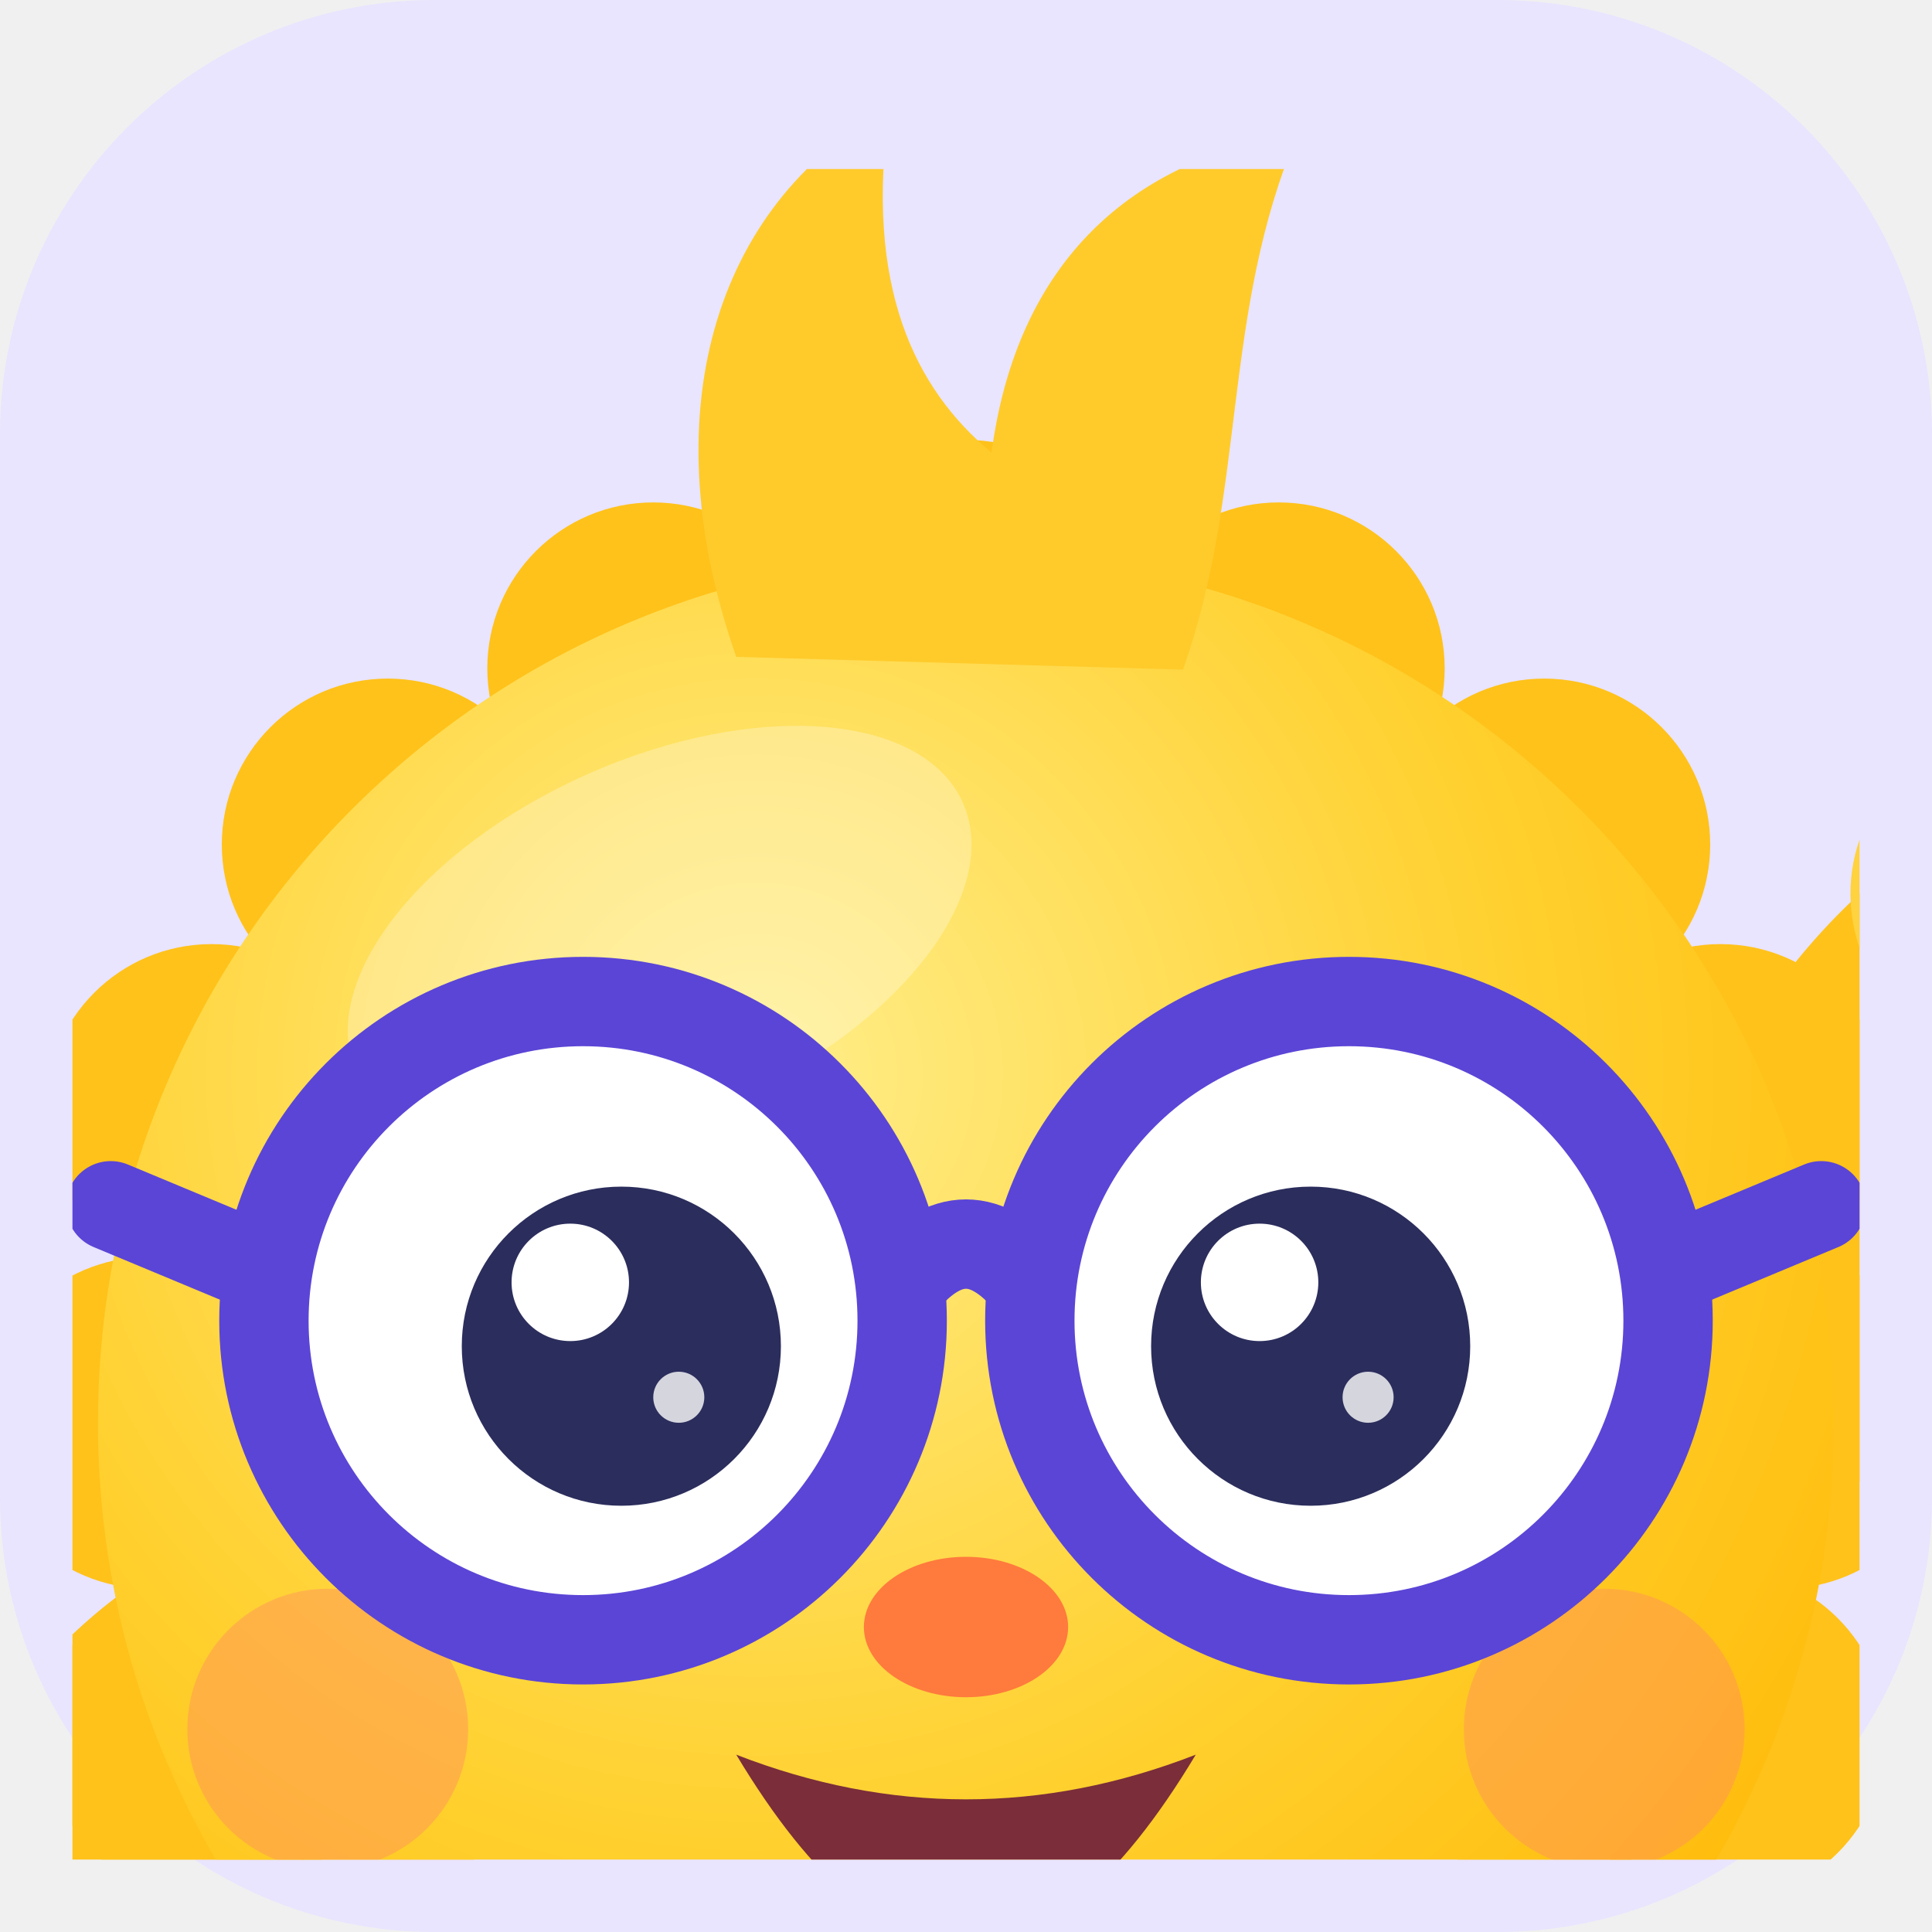
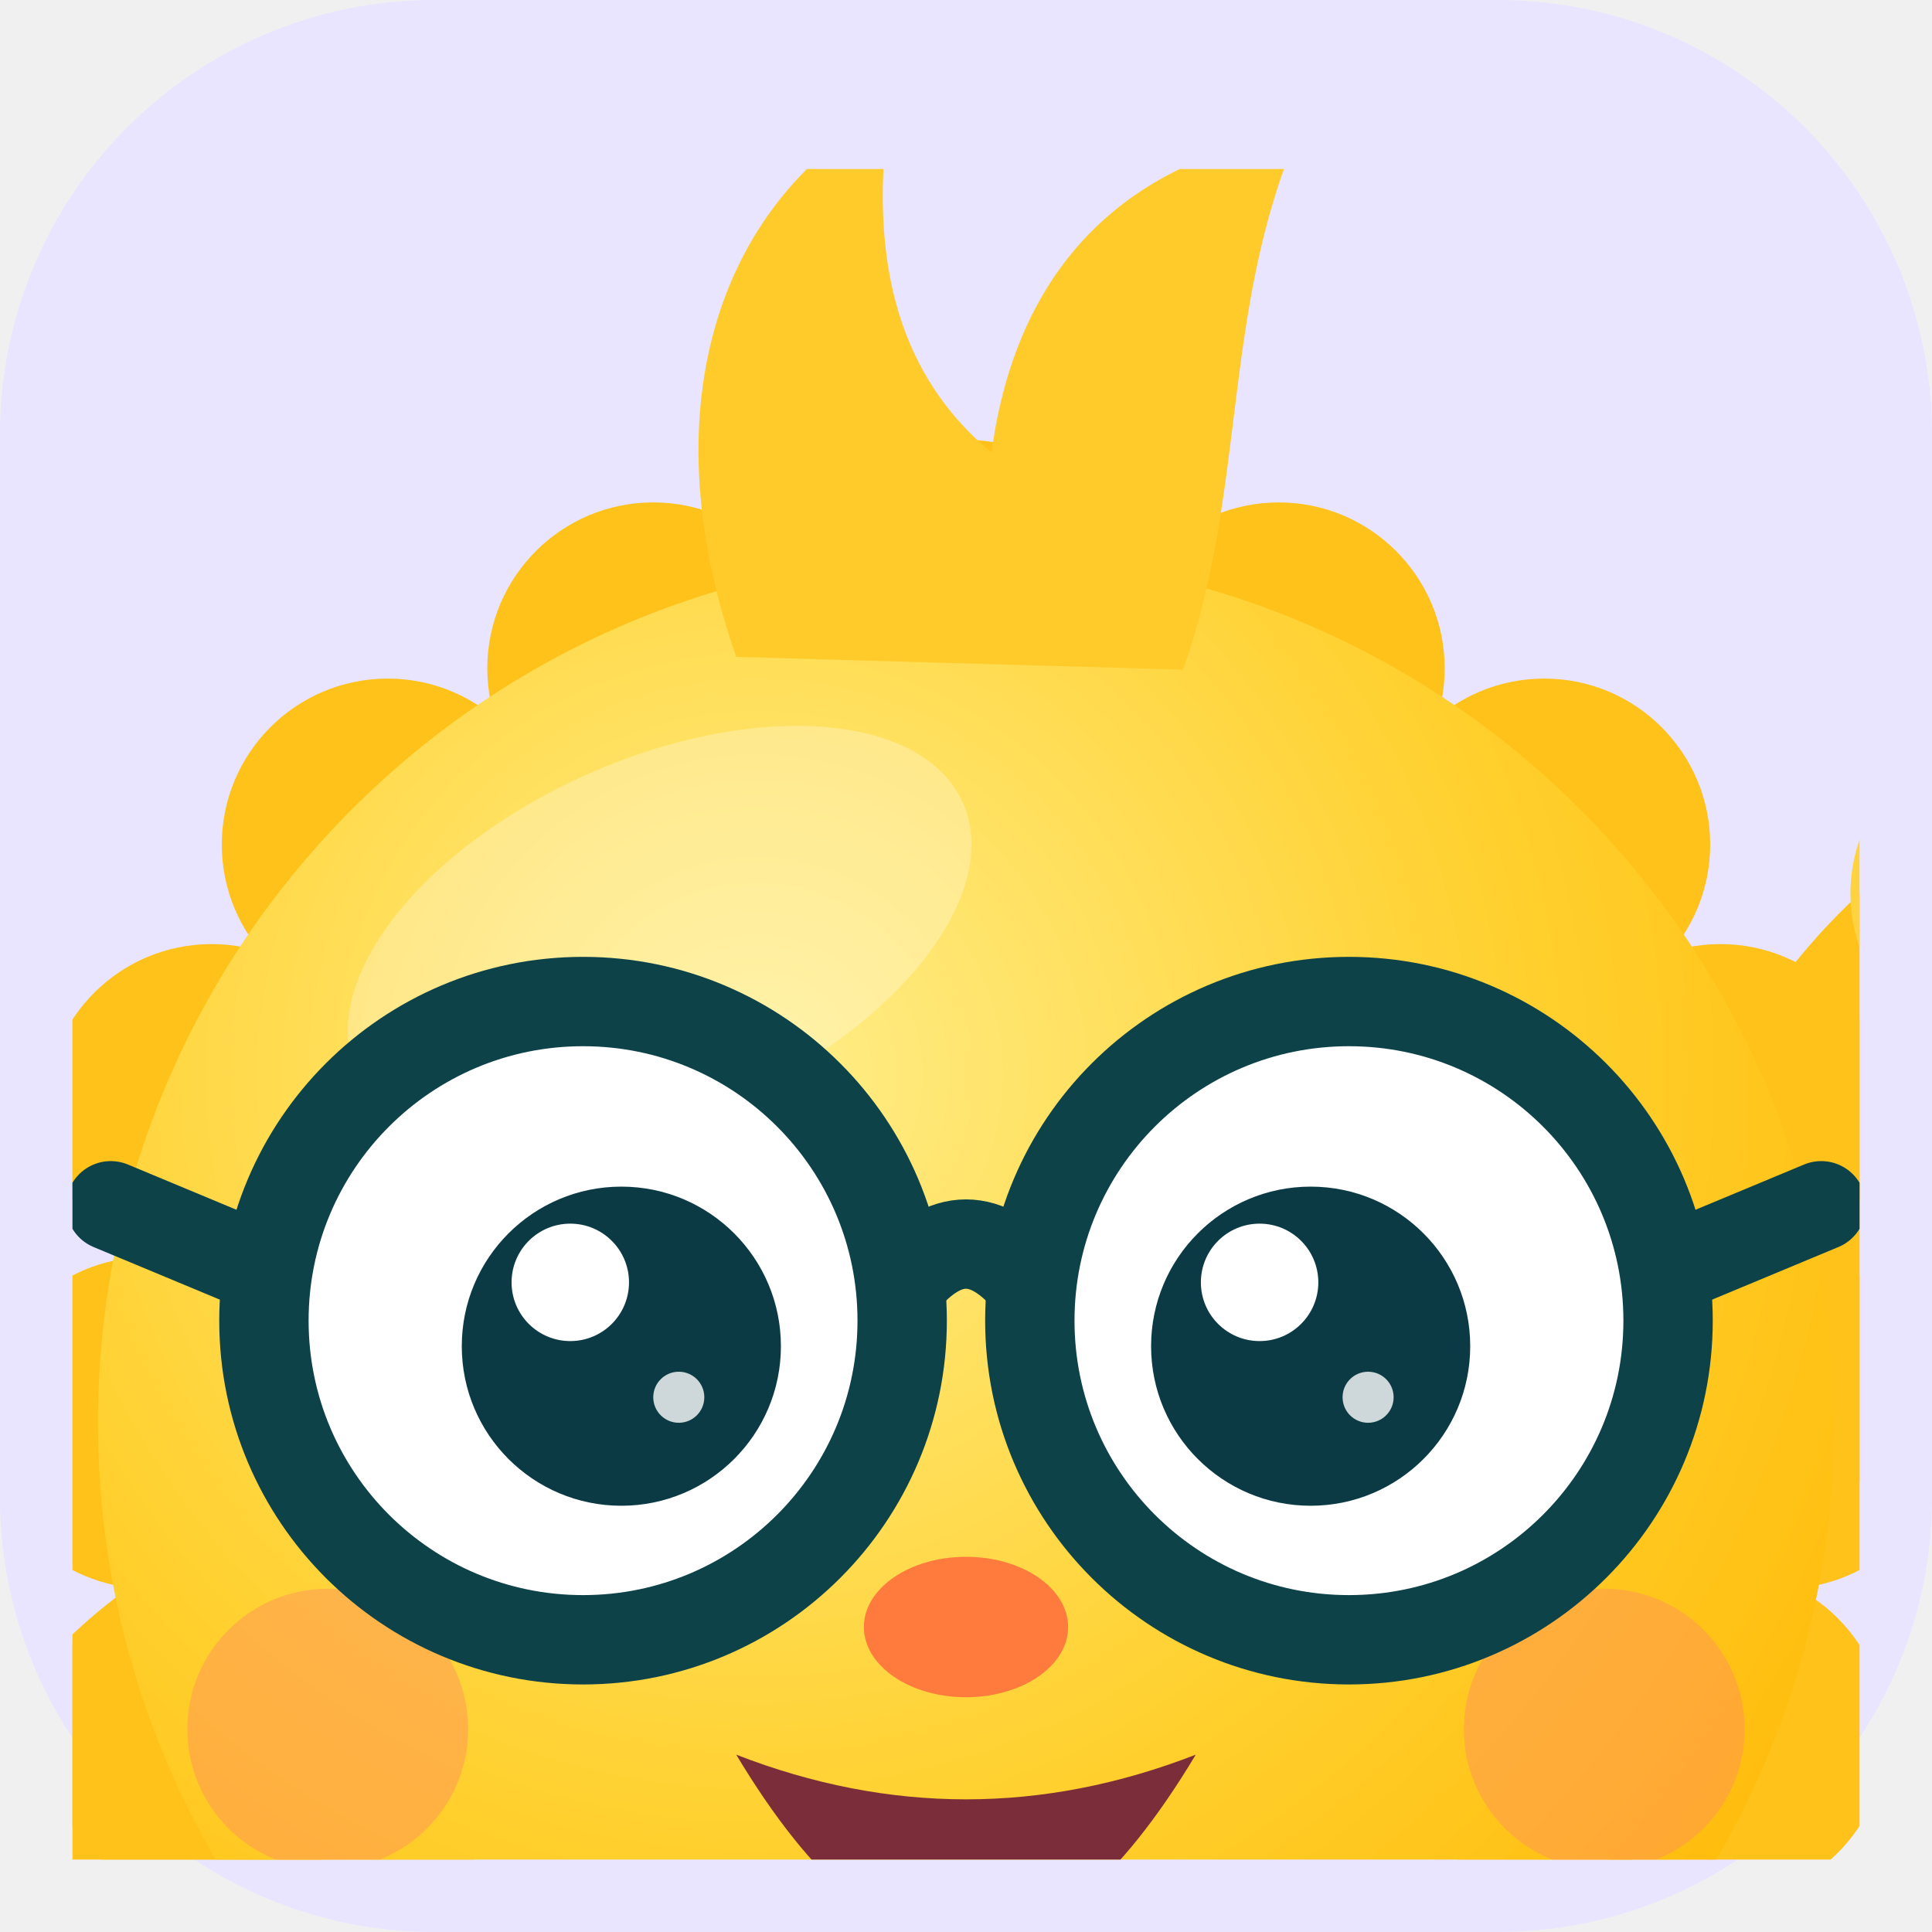
<svg xmlns="http://www.w3.org/2000/svg" viewBox="0 0 160 160" role="img" aria-label="Порасни умен">
  <defs>
    <radialGradient id="pxBody" cx="38%" cy="30%" r="80%">
      <stop offset="0" stop-color="#FFEE8A" />
      <stop offset=".55" stop-color="#FFD02E" />
      <stop offset="1" stop-color="#FFB703" />
    </radialGradient>
    <linearGradient id="pxCrown" x1="0" y1="0" x2="0" y2="1">
      <stop offset="0" stop-color="#FFC233" />
      <stop offset="1" stop-color="#FF9200" />
    </linearGradient>
  </defs>
  <rect width="160" height="160" rx="36" fill="#E9E4FF" />
  <svg x="6" y="14" width="148" height="140" viewBox="50 52 140 132">
    <g>
      <g transform="translate(66 162) rotate(-150)">
        <g>
          <ellipse cx="0" cy="-30" rx="14" ry="32" fill="#FFC21A" />
          <circle cx="0" cy="-56" r="13" fill="#FFD23F" />
        </g>
      </g>
      <g transform="translate(176 158) rotate(28)">
        <g>
          <ellipse cx="0" cy="-30" rx="14" ry="32" fill="#FFC21A" />
          <circle cx="0" cy="-56" r="13" fill="#FFD23F" />
        </g>
      </g>
      <g fill="#FFC21A">
        <circle cx="184.0" cy="150.0" r="13" />
        <circle cx="179.1" cy="174.5" r="13" />
        <circle cx="165.3" cy="195.3" r="13" />
        <circle cx="144.5" cy="209.1" r="13" />
        <circle cx="120.0" cy="214.0" r="13" />
        <circle cx="95.5" cy="209.1" r="13" />
        <circle cx="74.7" cy="195.3" r="13" />
        <circle cx="60.9" cy="174.5" r="13" />
        <circle cx="56.0" cy="150.0" r="13" />
        <circle cx="60.9" cy="125.5" r="13" />
        <circle cx="74.7" cy="104.7" r="13" />
        <circle cx="95.5" cy="90.9" r="13" />
        <circle cx="120.0" cy="86.0" r="13" />
        <circle cx="144.5" cy="90.9" r="13" />
        <circle cx="165.3" cy="104.7" r="13" />
        <circle cx="179.1" cy="125.5" r="13" />
      </g>
      <circle cx="120" cy="150" r="68" fill="url(#pxBody)" />
      <path d="M102 90c-7-20-1-36 12-43-2 14 2 22 8 27 2-15 11-23 24-25-6 14-4 28-9 42Z" fill="#FFCB2B" />
      <ellipse cx="96" cy="112" rx="26" ry="14" fill="#fff" opacity=".28" transform="rotate(-24 96 112)" />
      <circle cx="70" cy="174" r="11" fill="#FF8F5E" opacity=".45" />
      <circle cx="170" cy="174" r="11" fill="#FF8F5E" opacity=".45" />
      <circle cx="90" cy="142" r="25" fill="#fff" />
      <circle cx="150" cy="142" r="25" fill="#fff" />
      <g>
-         <circle cx="93" cy="144" r="12.5" fill="#2B2D5C" />
+         <circle cx="93" cy="144" r="12.5" fill="#0B3A44" />
        <circle cx="89" cy="139" r="4.6" fill="#fff" />
        <circle cx="97.5" cy="148" r="2" fill="#fff" opacity=".8" />
      </g>
      <g>
-         <circle cx="147" cy="144" r="12.5" fill="#2B2D5C" />
+         <circle cx="147" cy="144" r="12.5" fill="#0B3A44" />
        <circle cx="143" cy="139" r="4.6" fill="#fff" />
        <circle cx="151.5" cy="148" r="2" fill="#fff" opacity=".8" />
      </g>
-       <g fill="none" stroke="#5B45D6" stroke-width="7" stroke-linecap="round">
+       <g fill="none" stroke="#0D4249" stroke-width="7" stroke-linecap="round">
        <circle cx="90" cy="142" r="25" />
        <circle cx="150" cy="142" r="25" />
        <path d="M115 139q5-6 10 0M65 138l-12-5M175 138l12-5" />
      </g>
      <ellipse cx="120" cy="166" rx="8" ry="5.5" fill="#FF7A3D" />
      <path d="M102 176q18 30 36 0q-18 7-36 0Z" fill="#7B2D3A" />
      <path d="M111 190q9 7 18 0q-9-6-18 0Z" fill="#FF7A8A" />
    </g>
  </svg>
</svg>
